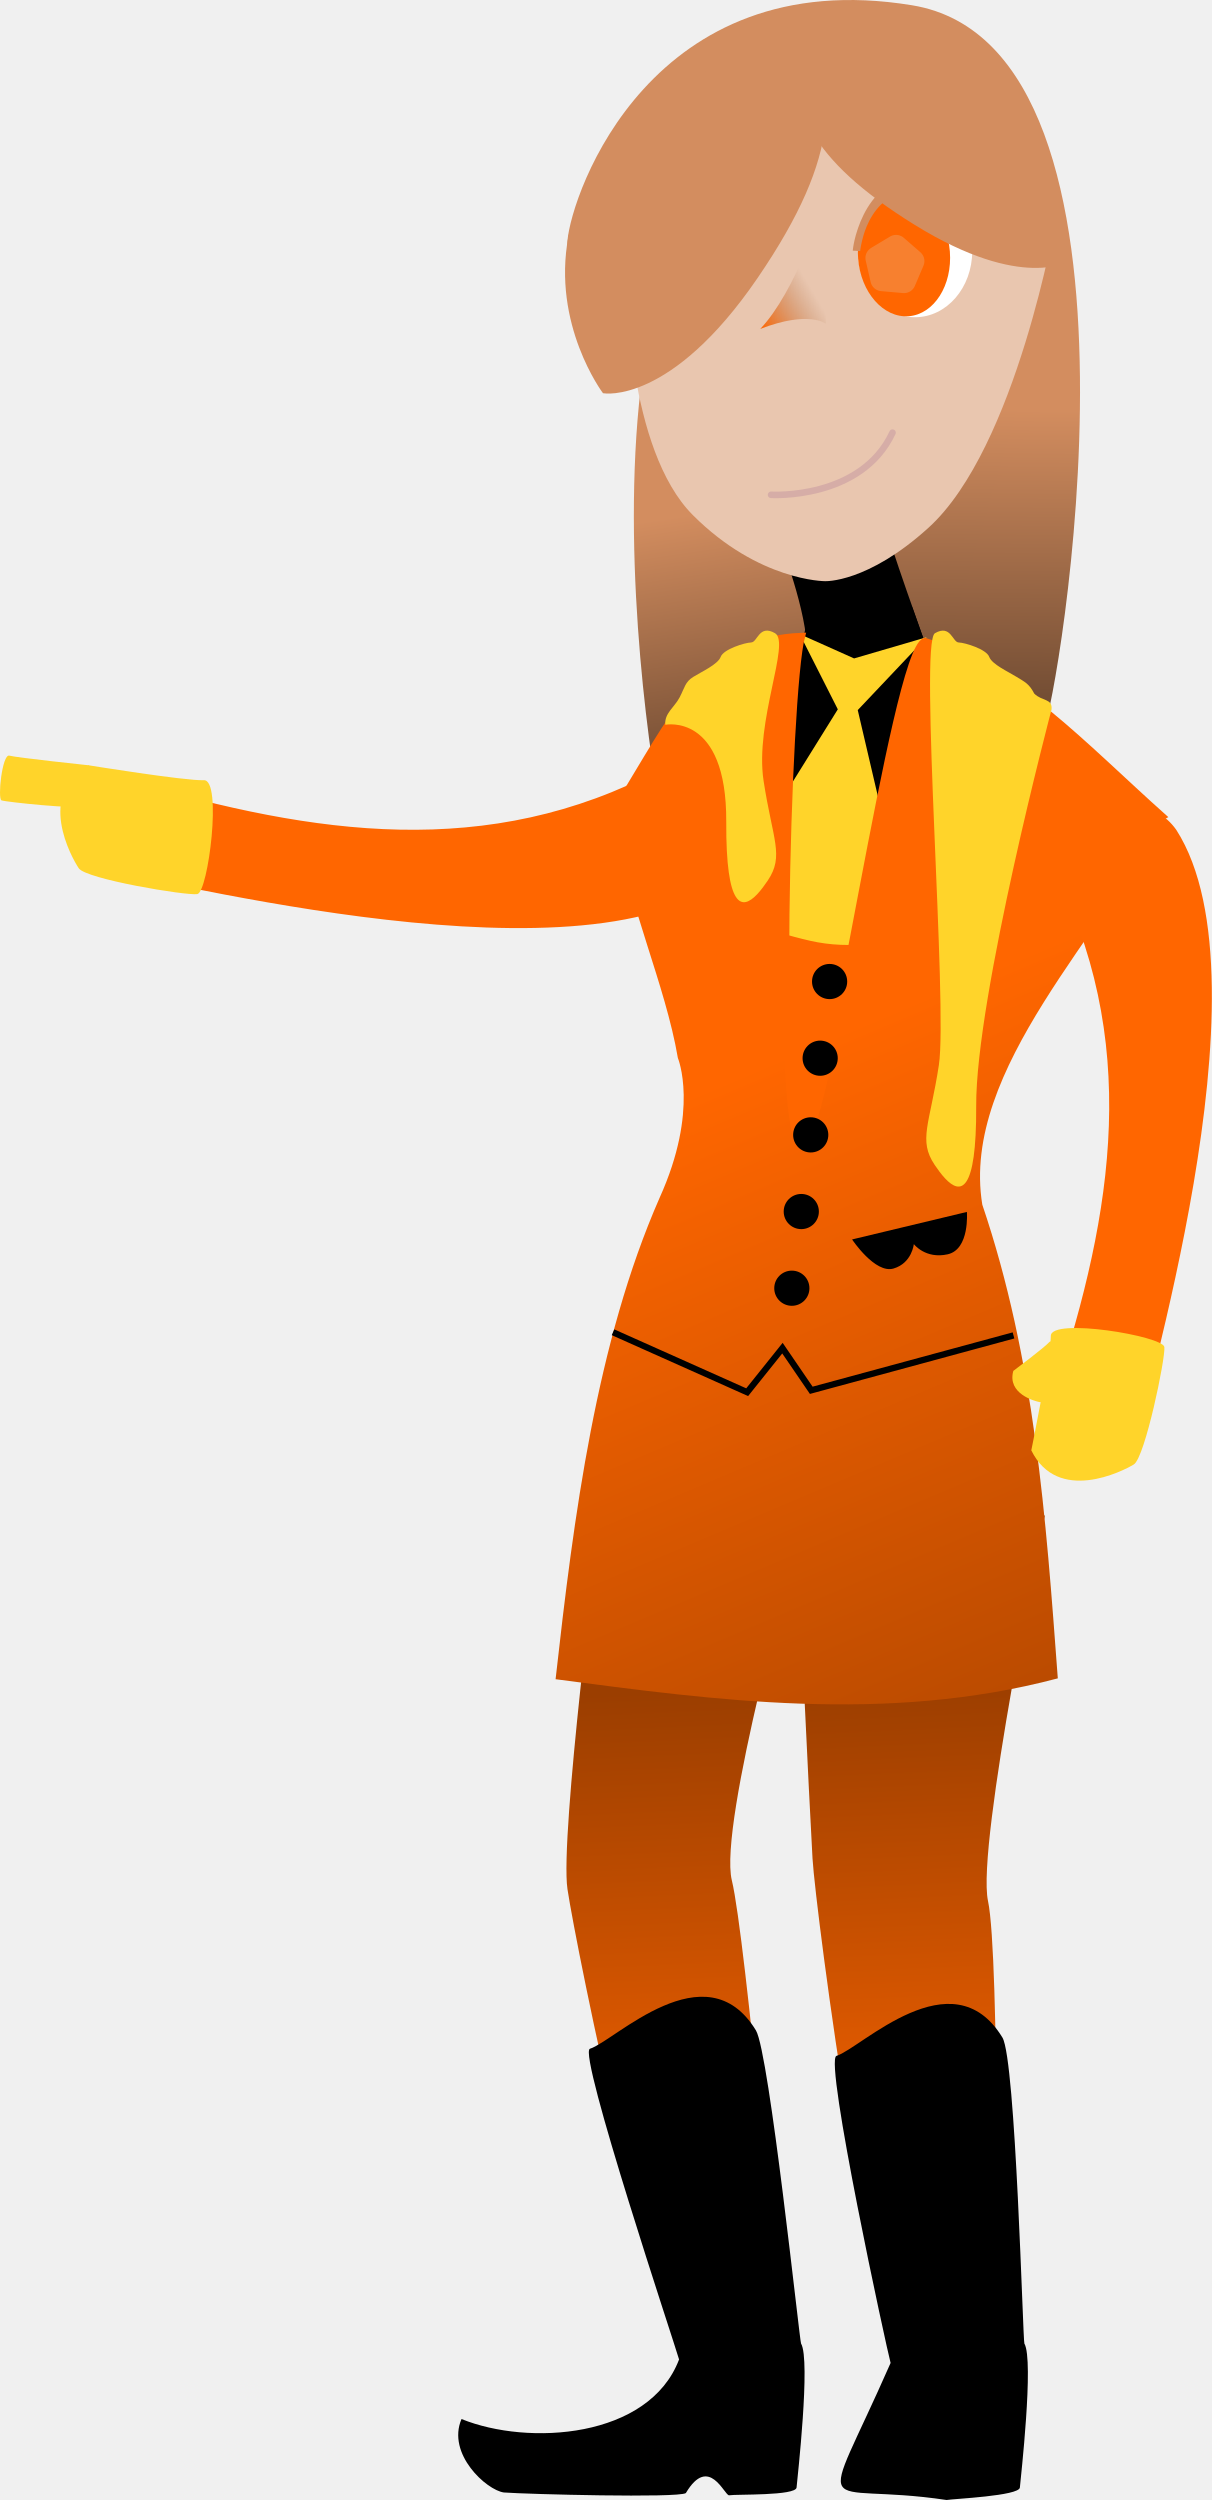
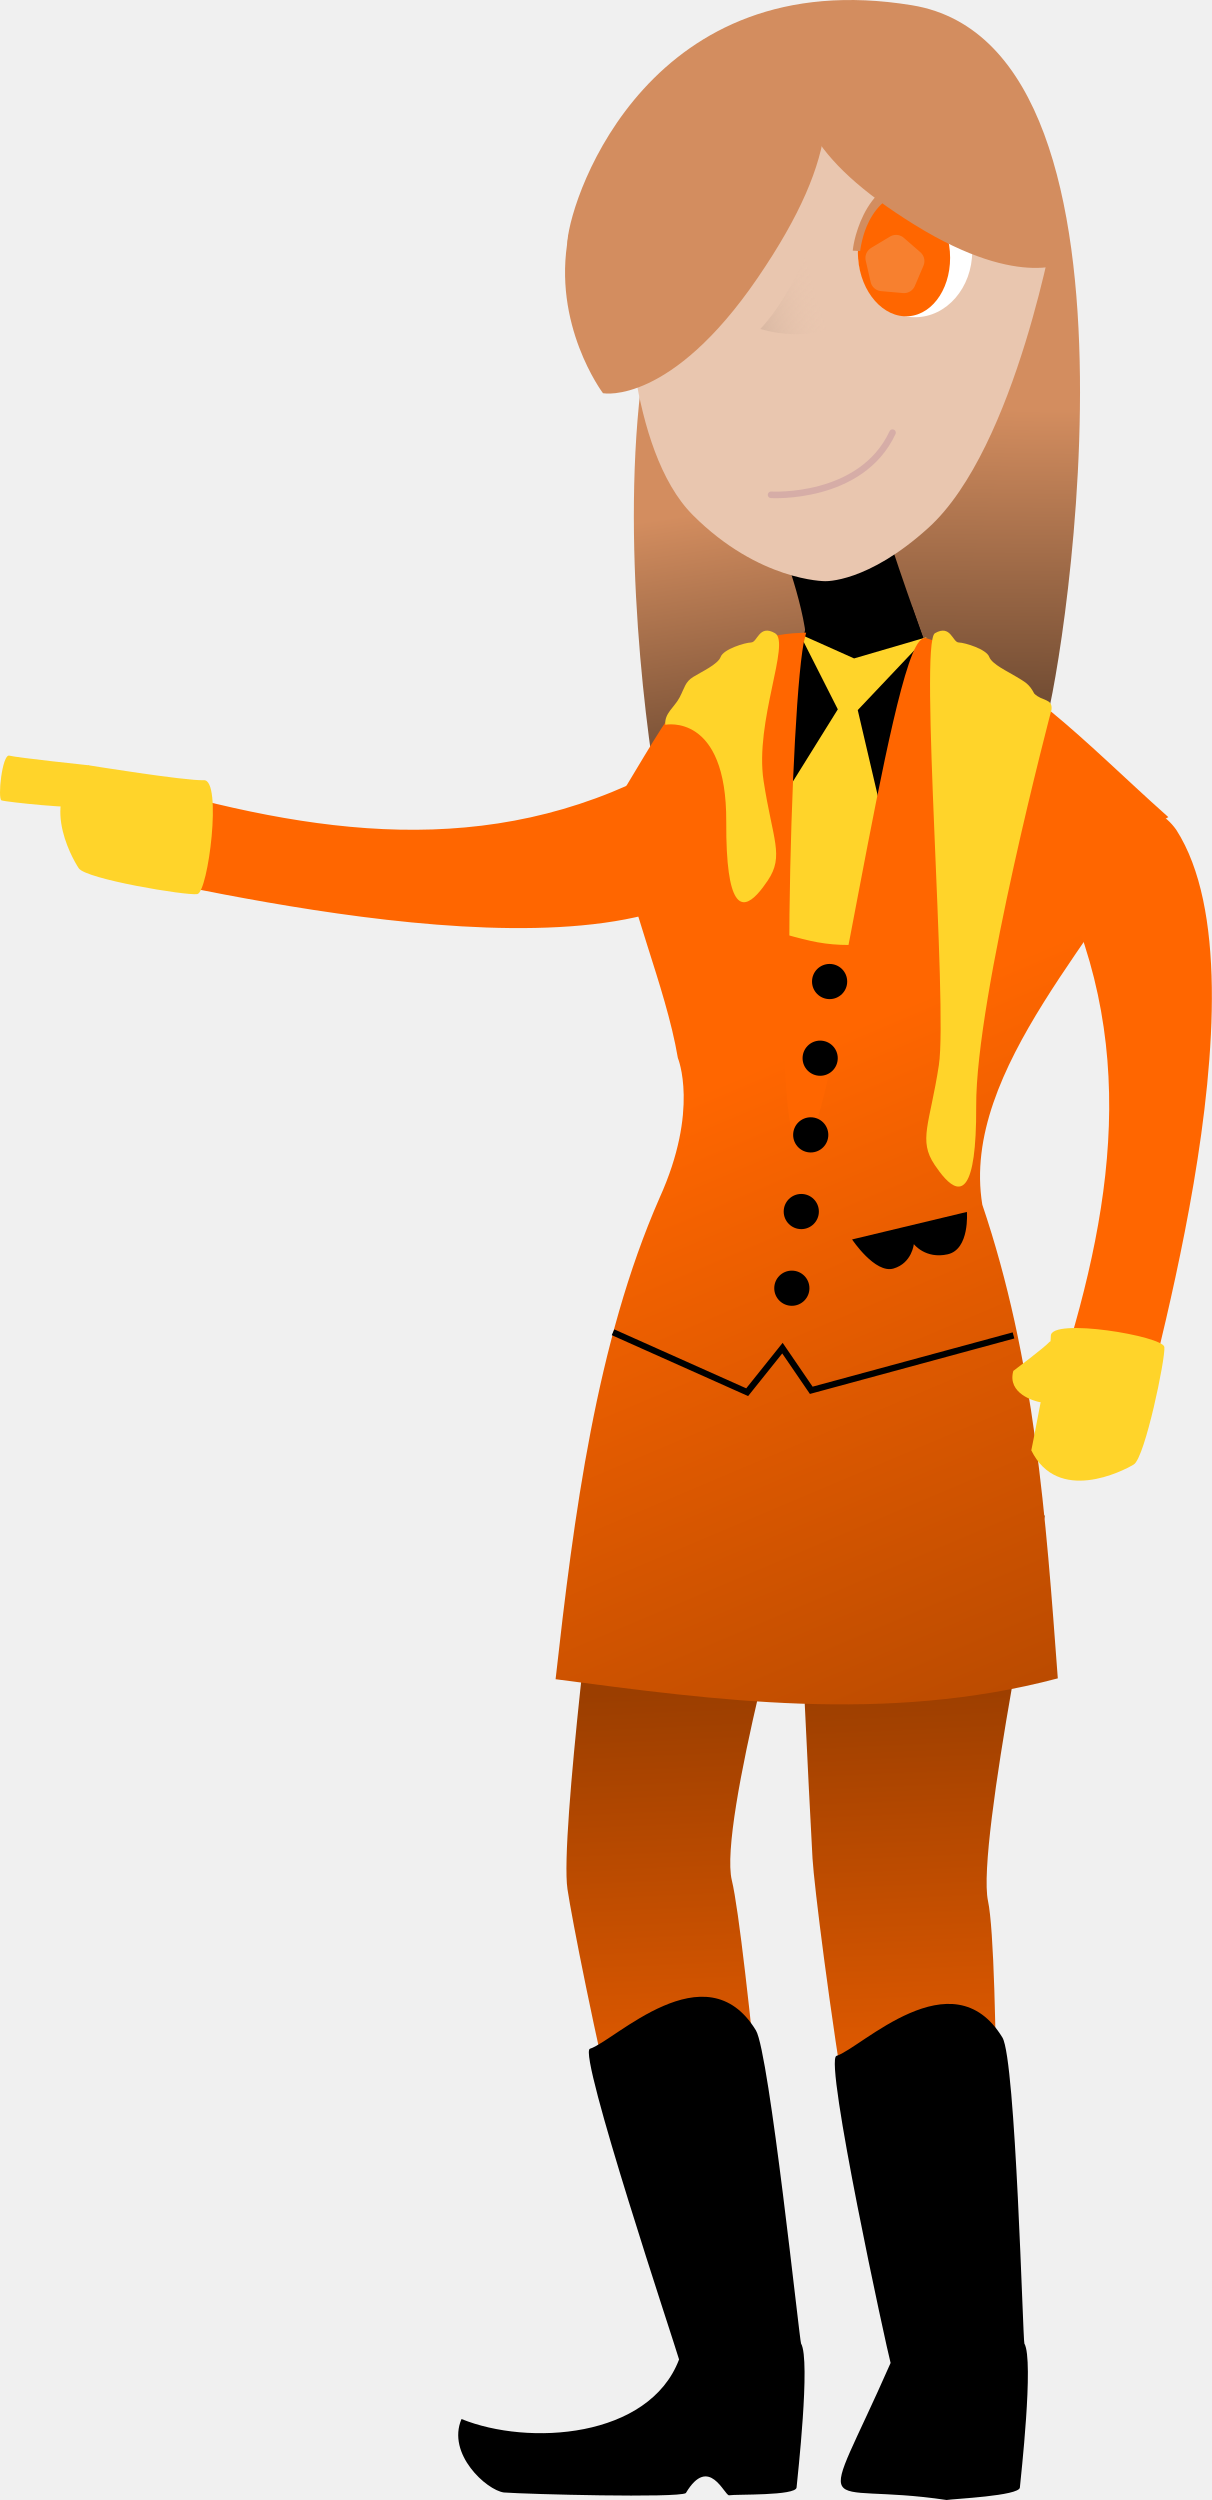
<svg xmlns="http://www.w3.org/2000/svg" xmlns:xlink="http://www.w3.org/1999/xlink" width="875.547" height="1806" viewBox="0 0 231.655 477.837" version="1.1" id="svg8">
  <defs id="defs2">
-     <linearGradient id="linearGradient4373">
-       <stop style="stop-color:#ff6600;stop-opacity:1" offset="0" id="stop4369" />
-       <stop style="stop-color:#a66f4b;stop-opacity:0;" offset="1" id="stop4371" />
-     </linearGradient>
    <linearGradient id="linearGradient4357">
      <stop style="stop-color:#d38d5f;stop-opacity:1" offset="0" id="stop4353" />
      <stop style="stop-color:#2f2015;stop-opacity:1" offset="1" id="stop4355" />
    </linearGradient>
    <linearGradient id="linearGradient4341">
      <stop style="stop-color:#9b3e00;stop-opacity:1" offset="0" id="stop4337" />
      <stop style="stop-color:#f56200;stop-opacity:1" offset="1" id="stop4339" />
    </linearGradient>
    <linearGradient id="linearGradient4312">
      <stop style="stop-color:#ff6600;stop-opacity:1;" offset="0" id="stop4308" />
      <stop style="stop-color:#b64900;stop-opacity:1" offset="1" id="stop4310" />
    </linearGradient>
    <linearGradient xlink:href="#linearGradient4312" id="linearGradient4314" x1="435.52" y1="206.328" x2="489.717" y2="334.335" gradientUnits="userSpaceOnUse" />
    <linearGradient xlink:href="#linearGradient4341" id="linearGradient4343" x1="425.413" y1="331.143" x2="429.674" y2="427.37" gradientUnits="userSpaceOnUse" />
    <linearGradient xlink:href="#linearGradient4357" id="linearGradient4359" x1="461.647" y1="98.262" x2="460.679" y2="192.574" gradientUnits="userSpaceOnUse" />
    <linearGradient xlink:href="#linearGradient4357" id="linearGradient4367" x1="405.942" y1="118.65" x2="417.806" y2="199.116" gradientUnits="userSpaceOnUse" />
-     <linearGradient xlink:href="#linearGradient4373" id="linearGradient4375" x1="66.444" y1="248.704" x2="68.522" y2="247.689" gradientUnits="userSpaceOnUse" />
    <linearGradient xlink:href="#linearGradient4341" id="linearGradient4565" gradientUnits="userSpaceOnUse" x1="425.413" y1="331.143" x2="429.674" y2="427.37" />
    <linearGradient xlink:href="#linearGradient4341" id="linearGradient4567" gradientUnits="userSpaceOnUse" x1="425.413" y1="331.143" x2="429.674" y2="427.37" />
+     <linearGradient xlink:href="#linearGradient886" id="linearGradient4375-3" x1="68.274" y1="248.33" x2="66.444" y2="248.704" gradientUnits="userSpaceOnUse" gradientTransform="matrix(1.215156,-6.087527e-8,6.087527e-8,1.215156,-14.29586,-53.51002)" />
+     <linearGradient id="linearGradient886">
+       <stop id="stop882" offset="0" style="stop-color:#e9c6af;stop-opacity:0" />
+       <stop id="stop884" offset="1" style="stop-color:#d9b8a3;stop-opacity:1" />
+     </linearGradient>
  </defs>
  <g id="layer1" transform="translate(-275.9011,-19.98483)">
    <path id="path4363" d="m 411.053,105.251 c 0,0 19.13,-0.794 28.051,15.843 15.289,28.513 23.852,82.75 22.896,95.76 -1.309,17.812 -56.468,-34.349 -58.174,-34.565 -2.003,-2.329 -24.464,-129.362 25.333,-137.53 49.797,-8.168 39.687,54.762 40.477,63.983 0.79,9.222 8.265,5.047 -19.136,-11.025 -38.204,6.85 -39.447,7.534 -39.447,7.534 z" style="fill:url(#linearGradient4367);fill-opacity:1;stroke:none;stroke-width:0.369px;stroke-linecap:butt;stroke-linejoin:miter;stroke-opacity:1" />
    <path style="fill:url(#linearGradient4359);fill-opacity:1;stroke:none;stroke-width:0.369px;stroke-linecap:butt;stroke-linejoin:miter;stroke-opacity:1" d="m 468.331,81.483 c 0,0 -52.461,91.002 -50.947,111.603 1.309,17.812 56.468,-34.349 58.174,-34.565 2.003,-2.329 24.464,-129.362 -25.333,-137.53 -49.797,-8.168 -65.078,35.833 -65.869,45.054 -0.79,9.222 17.126,23.976 44.527,7.904 38.204,6.85 39.447,7.534 39.447,7.534 z" id="path4522" />
    <path style="fill:#000000;fill-opacity:1;stroke:none;stroke-width:1.261px;stroke-linecap:butt;stroke-linejoin:miter;stroke-opacity:1" d="m 425.418,124.753 c 0,0 5.574,14.493 4.619,21.5 22.137,-5.096 23.093,-2.23 23.093,-2.23 0,0 -7.644,-21.182 -8.441,-25.163 -0.796,-3.982 -19.27,5.893 -19.27,5.893 z" id="path4612" />
    <path style="fill:#e9c6af;stroke:none;stroke-width:1.261px;stroke-linecap:butt;stroke-linejoin:miter;stroke-opacity:1" d="m 395.735,74.311 c 0,0 0,31.532 12.613,44.144 12.613,12.613 25.225,12.613 25.225,12.613 0,0 8.117,0.395 19.807,-10.224 16.831,-15.289 24.337,-59.146 24.337,-59.146 0,0 0,-31.532 -50.451,-31.532 -31.532,4.3e-5 -31.532,44.144 -31.532,44.144 z" id="path4487" />
    <ellipse ry="12.613" rx="10.924" cy="68.005" cx="450.803" id="ellipse4497" style="fill:#ffffff;fill-opacity:1;stroke:none;stroke-width:5.123;stroke-linecap:round;stroke-linejoin:round;stroke-miterlimit:4;stroke-dasharray:none;stroke-opacity:1;paint-order:stroke fill markers" />
    <g id="g4552" transform="matrix(5.314277,-0.4171749,0.4171749,5.314277,-35.64169,-1211.101)">
-       <path id="path4489" d="m 69.007,244.536 c 0,0 -1.195,2.94 -2.563,4.167 1.803,-0.538 2.361,0 2.361,0" style="fill:url(#linearGradient4375);fill-opacity:1;stroke:none;stroke-width:0.157;stroke-linecap:butt;stroke-linejoin:miter;stroke-miterlimit:4;stroke-dasharray:none;stroke-opacity:1" />
      <ellipse style="fill:#ffffff;fill-opacity:1;stroke:none;stroke-width:1.05;stroke-linecap:round;stroke-linejoin:round;stroke-miterlimit:4;stroke-dasharray:none;stroke-opacity:1;paint-order:stroke fill markers" id="ellipse4499" cx="63.636" cy="246.729" rx="1.459" ry="2.646" />
      <ellipse ry="2.061" rx="1.106" cy="246.818" cx="63.278" id="path4491" style="fill:#dcb3ff;fill-opacity:1;stroke:none;stroke-width:0.807;stroke-linecap:round;stroke-linejoin:round;stroke-miterlimit:4;stroke-dasharray:none;stroke-opacity:1;paint-order:stroke fill markers" />
      <ellipse ry="2.2" rx="1.65" cy="246.465" cx="71.789" id="path4493" style="fill:#ff6600;fill-opacity:1;stroke:none;stroke-width:0.832;stroke-linecap:round;stroke-linejoin:round;stroke-miterlimit:4;stroke-dasharray:none;stroke-opacity:1;paint-order:stroke fill markers" />
      <path id="path4505" d="m 70.103,246.174 c 0,0 0.366,-2.209 2.315,-2.138 1.949,0.071 1.922,2.469 1.922,2.469 0,0 0.264,-2.752 -1.768,-2.74 -2.032,0.012 -2.469,2.41 -2.469,2.41 z" style="fill:#d38d5f;fill-opacity:1;stroke:#d38d5f;stroke-width:0.265px;stroke-linecap:butt;stroke-linejoin:miter;stroke-opacity:1" />
      <path id="path4507" d="m 74.422,246.345 0.333,0.106" style="fill:#d5f6ff;fill-opacity:1;stroke:#d5f6ff;stroke-width:0.265px;stroke-linecap:butt;stroke-linejoin:miter;stroke-opacity:1" />
      <path style="fill:#d38d5f;fill-opacity:1;stroke:#000000;stroke-width:0.219px;stroke-linecap:butt;stroke-linejoin:miter;stroke-opacity:1" d="m 62.16,246.345 c 0,0 0.343,-2.163 1.682,-2.092 1.339,0.071 1.299,2.307 1.299,2.307 0,0 0.086,-2.637 -1.31,-2.625 -1.396,0.012 -1.671,2.41 -1.671,2.41 z" id="path4509" />
      <path style="fill:#d5f6ff;fill-opacity:1;stroke:#000000;stroke-width:0.219px;stroke-linecap:butt;stroke-linejoin:miter;stroke-opacity:1" d="m 61.878,246.138 0.229,0.106" id="path4511" />
      <path style="fill:none;fill-opacity:1;stroke:#d6ada7;stroke-width:0.236;stroke-linecap:round;stroke-linejoin:miter;stroke-miterlimit:4;stroke-dasharray:none;stroke-opacity:1" d="m 66.365,254.663 c 0,0 3.2,0.444 4.516,-1.881" id="path4319" />
+       <path id="path4489-6" d="m 69.559,243.64 c 0,0 -1.452,3.573 -3.114,5.064 1.785,0.672 2.869,0 2.869,0" style="fill:url(#linearGradient4375-3);fill-opacity:1;stroke:none;stroke-width:0.191;stroke-linecap:butt;stroke-linejoin:miter;stroke-miterlimit:4;stroke-dasharray:none;stroke-opacity:1" />
    </g>
    <path style="fill:#d38d5f;fill-opacity:1;stroke:#d38d5f;stroke-width:0.445px;stroke-linecap:butt;stroke-linejoin:miter;stroke-opacity:1" d="m 391.279,94.938 c 0,0 12.69,2.233 29.207,-21.898 16.517,-24.131 15.157,-36.926 8.115,-48.064 -10.956,1.45 -40.663,23.498 -43.84,40.248 -3.177,16.75 6.518,29.714 6.518,29.714 z" id="path4580" />
    <path id="path4582" d="m 480.357,69.619 c 0,0 -8.875,5.955 -29.508,-6.8 -20.633,-12.756 -23.898,-22.918 -22.297,-33.731 8.797,-2.58 33.735,2.117 41.77,13.755 8.035,11.638 10.036,26.776 10.036,26.776 z" style="fill:#d38d5f;fill-opacity:1;stroke:#d38d5f;stroke-width:0.369px;stroke-linecap:butt;stroke-linejoin:miter;stroke-opacity:1" />
  </g>
  <g id="layer3" transform="translate(-275.9011,-8.734849)">
    <path id="path4318" d="m 294.596,156.642 c -7.677,-2.949 -5.567,18.328 0.302,18.046 5.869,-0.281 88.867,22.692 117.284,2.832 10.884,-8.477 -5.125,-24.075 -16.028,-18.239 -33.212,14.828 -66.776,8.074 -101.558,-2.639 z" style="fill:#ff6600;fill-opacity:1;stroke:#ff6600;stroke-width:1.031px;stroke-linecap:butt;stroke-linejoin:miter;stroke-opacity:1" />
    <path id="path4320" d="m 292.856,155.009 c 0,0 18.46,2.993 22.014,2.85 3.554,-0.143 0.824,21.445 -1.261,21.769 -2.085,0.324 -21.262,-2.858 -22.653,-4.933 -1.391,-2.075 -8.172,-14.225 1.9,-19.686 z" style="fill:#ffd42a;fill-opacity:1;stroke:none;stroke-width:0.369px;stroke-linecap:butt;stroke-linejoin:miter;stroke-opacity:1" />
    <path style="fill:#ffd42a;fill-opacity:1;stroke:none;stroke-width:0.147px;stroke-linecap:butt;stroke-linejoin:miter;stroke-opacity:1" d="m 292.856,155.009 c 0,0 -13.804,-1.464 -15.168,-1.844 -1.363,-0.38 -2.28,8.231 -1.501,8.547 0.778,0.316 14.877,1.772 15.606,1.096 0.728,-0.676 4.465,-4.762 1.064,-7.798 z" id="path4322" />
    <g id="g4327" style="fill:url(#linearGradient4343);fill-opacity:1;stroke:none">
      <path style="fill:url(#linearGradient4565);fill-opacity:1;stroke:none;stroke-width:0.367px;stroke-linecap:butt;stroke-linejoin:miter;stroke-opacity:1" d="m 428.267,303.976 c 0,0 2.345,49.996 2.934,59.977 0.594,10.057 11.909,96.268 19.378,98.032 7.469,1.764 16.045,1.331 15.914,-4.439 -0.131,-5.77 0.52,-74.806 -1.752,-85.48 -2.271,-10.674 10.867,-73.677 10.867,-73.677 z" id="path4300-3" />
      <path id="path4298-6" d="m 390.401,300.93 c 0,0 -7.522,58.85 -6.039,68.864 1.642,11.085 17.484,89.355 25.057,91.457 7.573,2.101 16.188,2.067 15.872,-3.682 -0.317,-5.749 -6.881,-78.694 -9.508,-89.422 -2.628,-10.728 12.484,-64.17 12.484,-64.17 z" style="fill:url(#linearGradient4567);fill-opacity:1;stroke:none;stroke-width:0.367px;stroke-linecap:butt;stroke-linejoin:miter;stroke-opacity:1" />
    </g>
    <path style="fill:#000000;fill-opacity:1;stroke:none;stroke-width:0.264px;stroke-linecap:butt;stroke-linejoin:miter;stroke-opacity:1" d="m 372.201,485.134 c 4.528,0.336 33.316,1.084 34.788,0.116 4.426,-7.465 7.403,0.54 8.273,0.422 1.266,-0.229 12.75,0.127 12.89,-1.484 0.141,-1.611 2.72,-24.374 0.86,-27.518 -0.277,-0.468 -6.081,-55.674 -8.628,-59.856 -9.561,-15.698 -27.112,2.105 -31.719,3.505 -2.411,0.733 16.293,56.74 17.029,59.394 -5.738,15.108 -28.824,16.562 -41.583,11.383 -2.867,6.683 4.794,13.583 8.09,14.037 z" id="path4302" />
    <path id="path4306" d="m 456.826,486.572 c 1.266,-0.229 13.868,-0.772 14.009,-2.383 0.141,-1.611 2.72,-24.374 0.86,-27.518 -0.277,-0.468 -1.649,-54.308 -4.196,-58.49 -9.561,-15.698 -27.112,2.105 -31.719,3.505 -2.411,0.733 9.61,56.039 10.346,58.692 -13.913,31.636 -14.36,22.447 10.701,26.194 z" style="fill:#000000;fill-opacity:1;stroke:none;stroke-width:0.264px;stroke-linecap:butt;stroke-linejoin:miter;stroke-opacity:1" />
    <path style="fill:url(#linearGradient4314);fill-opacity:1;stroke:none;stroke-width:1.261px;stroke-linecap:butt;stroke-linejoin:miter;stroke-opacity:1" d="m 498.145,164.807 c -10.517,21.869 -38.755,48.256 -34.492,74.181 10.025,29.621 12.137,59.679 14.431,90.539 -32.898,8.735 -65.922,4.113 -95.991,0.165 3.48,-31.17 7.756,-64.371 19.868,-91.984 7.644,-16.881 3.504,-26.756 3.504,-26.756 -2.388,-14.026 -9.555,-29.479 -11.413,-43.226 -0.514,-3.968 1.144,-5.487 3.35,-9.209 8.316,-14.368 7.56,26.652 36.226,31.484 24.76,4.174 56.25,-31.206 64.518,-25.194 z" id="path4617" />
    <path style="fill:#000000;fill-opacity:1;stroke:none;stroke-width:1.261px;stroke-linecap:butt;stroke-linejoin:miter;stroke-opacity:1" d="m 429.669,127.109 c 0.95,3.744 -2.451,5.743 -2.68,7.418 1.071,5.387 -3.746,50.96 -1.119,52.65 2.87,1.845 12.611,2.52 14.616,2.07 7.334,-1.645 11.948,-58.358 11.948,-58.358 0,0 -0.927,-2.568 -2.168,-6.083 -9.41,-5.834 -16.129,2.913 -20.596,2.304 z" id="path4612-3" />
    <path style="fill:#ffd42a;fill-opacity:1;stroke:#ffd42a;stroke-width:1.394px;stroke-linecap:butt;stroke-linejoin:miter;stroke-opacity:1" d="m 1621.998,492.518 26.812,52.953 -34,54.656 -4.107,110.922 45.812,6.664 20.955,-104.188 -15.822,-67.75 48.336,-51.078 -50.27,14.703 z" transform="scale(0.2645833)" id="path4298" />
    <path id="path4623" d="m 396.154,159.281 c -8.26,15.088 18.941,26.351 34.446,29.882 15.505,3.53 33.634,-4.303 67.545,-24.356 -14.919,-13.324 -28.643,-28.311 -45.466,-33.521 -5.928,1.936 -18.335,93.956 -23.394,95.889 -5.262,2.011 -3.006,-86.298 -0.132,-96.863 -17.254,0.591 -23.636,13.533 -32.999,28.969 z" style="fill:#ff6600;fill-opacity:1;stroke:#ff6600;stroke-width:1.262;stroke-linecap:butt;stroke-linejoin:miter;stroke-miterlimit:4;stroke-dasharray:none;stroke-opacity:1" />
    <path style="fill:#ff6600;fill-opacity:1;stroke:#ff6600;stroke-width:1.031px;stroke-linecap:butt;stroke-linejoin:miter;stroke-opacity:1" d="m 474.72,284.278 c -3.254,7.552 18.09,6.297 18.044,0.422 -0.046,-5.876 26.237,-87.886 7.532,-117.076 -8.034,-11.215 -24.261,4.156 -18.867,15.284 13.485,33.78 5.39,67.046 -6.708,101.37 z" id="path4640" />
    <path style="fill:#ffd42a;stroke:none;stroke-width:0.369px;stroke-linecap:butt;stroke-linejoin:miter;stroke-opacity:1" d="m 403.069,147.265 c 0,0 11.748,-2.387 11.644,18.535 -0.084,16.8 3.04,16.906 5.919,13.847 0.364,-0.386 0.723,-0.823 1.072,-1.283 0.329,-0.434 0.648,-0.888 0.952,-1.341 3.177,-4.73 0.915,-7.768 -0.809,-19.063 -1.723,-11.295 5.222,-26.447 2.183,-28.202 -3.039,-1.754 -3.35,1.747 -4.551,1.774 -1.201,0.027 -5.297,1.293 -5.824,2.742 -0.527,1.449 -3.671,2.853 -5.246,3.839 -1.575,0.985 -1.602,1.985 -2.608,3.913 -1.006,1.927 -2.953,3.062 -2.733,5.24 z" id="path4300" />
    <path id="path4321" d="m 476.884,144.363 c 0,0 -14.504,54.866 -14.399,75.788 0.084,16.8 -3.04,16.906 -5.919,13.847 -0.364,-0.386 -0.723,-0.823 -1.072,-1.283 -0.329,-0.434 -0.648,-0.888 -0.952,-1.341 -3.177,-4.73 -0.915,-7.768 0.809,-19.063 1.723,-11.295 -3.791,-80.793 -0.752,-82.548 3.039,-1.754 3.35,1.747 4.551,1.774 1.201,0.027 5.297,1.293 5.824,2.742 0.527,1.449 3.671,2.853 5.246,3.839 1.575,0.985 2.358,1.26 3.364,3.188 1.531,1.523 3.522,0.879 3.302,3.057 z" style="fill:#ffd42a;stroke:none;stroke-width:0.369px;stroke-linecap:butt;stroke-linejoin:miter;stroke-opacity:1" />
    <g id="g4357" transform="matrix(1.394139,0,0,1.394139,-184.9954,-117.8753)">
      <circle r="2.411" cy="225.383" cx="444.334" id="path4342" style="fill:#000000;fill-opacity:1;stroke:none;stroke-width:0.643;stroke-linecap:round;stroke-linejoin:bevel;stroke-miterlimit:4;stroke-dasharray:none;stroke-opacity:1;paint-order:stroke fill markers" />
      <circle style="fill:#000000;fill-opacity:1;stroke:none;stroke-width:0.643;stroke-linecap:round;stroke-linejoin:bevel;stroke-miterlimit:4;stroke-dasharray:none;stroke-opacity:1;paint-order:stroke fill markers" id="circle4344" cx="443.039" cy="235.894" r="2.411" />
      <circle r="2.411" cy="246.406" cx="441.745" id="circle4346" style="fill:#000000;fill-opacity:1;stroke:none;stroke-width:0.643;stroke-linecap:round;stroke-linejoin:bevel;stroke-miterlimit:4;stroke-dasharray:none;stroke-opacity:1;paint-order:stroke fill markers" />
      <circle style="fill:#000000;fill-opacity:1;stroke:none;stroke-width:0.643;stroke-linecap:round;stroke-linejoin:bevel;stroke-miterlimit:4;stroke-dasharray:none;stroke-opacity:1;paint-order:stroke fill markers" id="circle4348" cx="440.451" cy="256.917" r="2.411" />
      <circle r="2.411" cy="267.429" cx="439.156" id="circle4350" style="fill:#000000;fill-opacity:1;stroke:none;stroke-width:0.643;stroke-linecap:round;stroke-linejoin:bevel;stroke-miterlimit:4;stroke-dasharray:none;stroke-opacity:1;paint-order:stroke fill markers" />
    </g>
    <path style="fill:none;stroke:#000000;stroke-width:1.206;stroke-linecap:butt;stroke-linejoin:miter;stroke-miterlimit:4;stroke-dasharray:none;stroke-opacity:1" d="m 393.07,263.377 25.642,11.457 6.741,-8.423 5.507,8.059 38.656,-10.49" id="path4359" />
    <path style="fill:#ffd42a;fill-opacity:1;stroke:none;stroke-width:0.369px;stroke-linecap:butt;stroke-linejoin:miter;stroke-opacity:1" d="m 473.019,285.952 c 0,0 3.731,-18.325 3.731,-21.882 0,-3.557 21.461,0.036 21.701,2.133 0.24,2.097 -3.708,21.131 -5.837,22.437 -2.129,1.307 -14.541,7.595 -19.594,-2.688 z" id="path4361" />
    <path style="fill:#000000;fill-opacity:1;stroke:none;stroke-width:0.369px;stroke-linecap:butt;stroke-linejoin:miter;stroke-opacity:1" d="m 438.767,245.635 21.941,-5.258 c 0,0 0.578,7.147 -3.679,8.1 -4.257,0.953 -6.465,-1.954 -6.465,-1.954 0,0 -0.341,3.625 -3.875,4.671 -3.534,1.046 -7.922,-5.558 -7.922,-5.558 z" id="path4365" />
    <path id="path4316" d="m 469.581,270.762 c 0,0 5.955,-4.464 6.895,-5.522 0.94,-1.058 6.373,5.685 5.89,6.372 -0.483,0.687 -6.69,5.304 -7.668,5.13 -0.979,-0.174 -6.333,-1.586 -5.117,-5.98 z" style="fill:#ffd42a;fill-opacity:1;stroke:none;stroke-width:0.147px;stroke-linecap:butt;stroke-linejoin:miter;stroke-opacity:1" />
  </g>
  <g id="layer2" style="display:inline;opacity:0.186" transform="translate(-275.9011,-19.98483)">
    <path style="fill:#d5f6ff;fill-opacity:1;stroke:#d5f6ff;stroke-width:4.487;stroke-linecap:round;stroke-linejoin:round;stroke-miterlimit:4;stroke-dasharray:none;stroke-dashoffset:0;stroke-opacity:1;paint-order:stroke fill markers" id="path4561" d="m 448.695,73.763 -4.192,-0.369 -0.944,-4.101 3.609,-2.165 3.175,2.763 z" />
  </g>
</svg>
